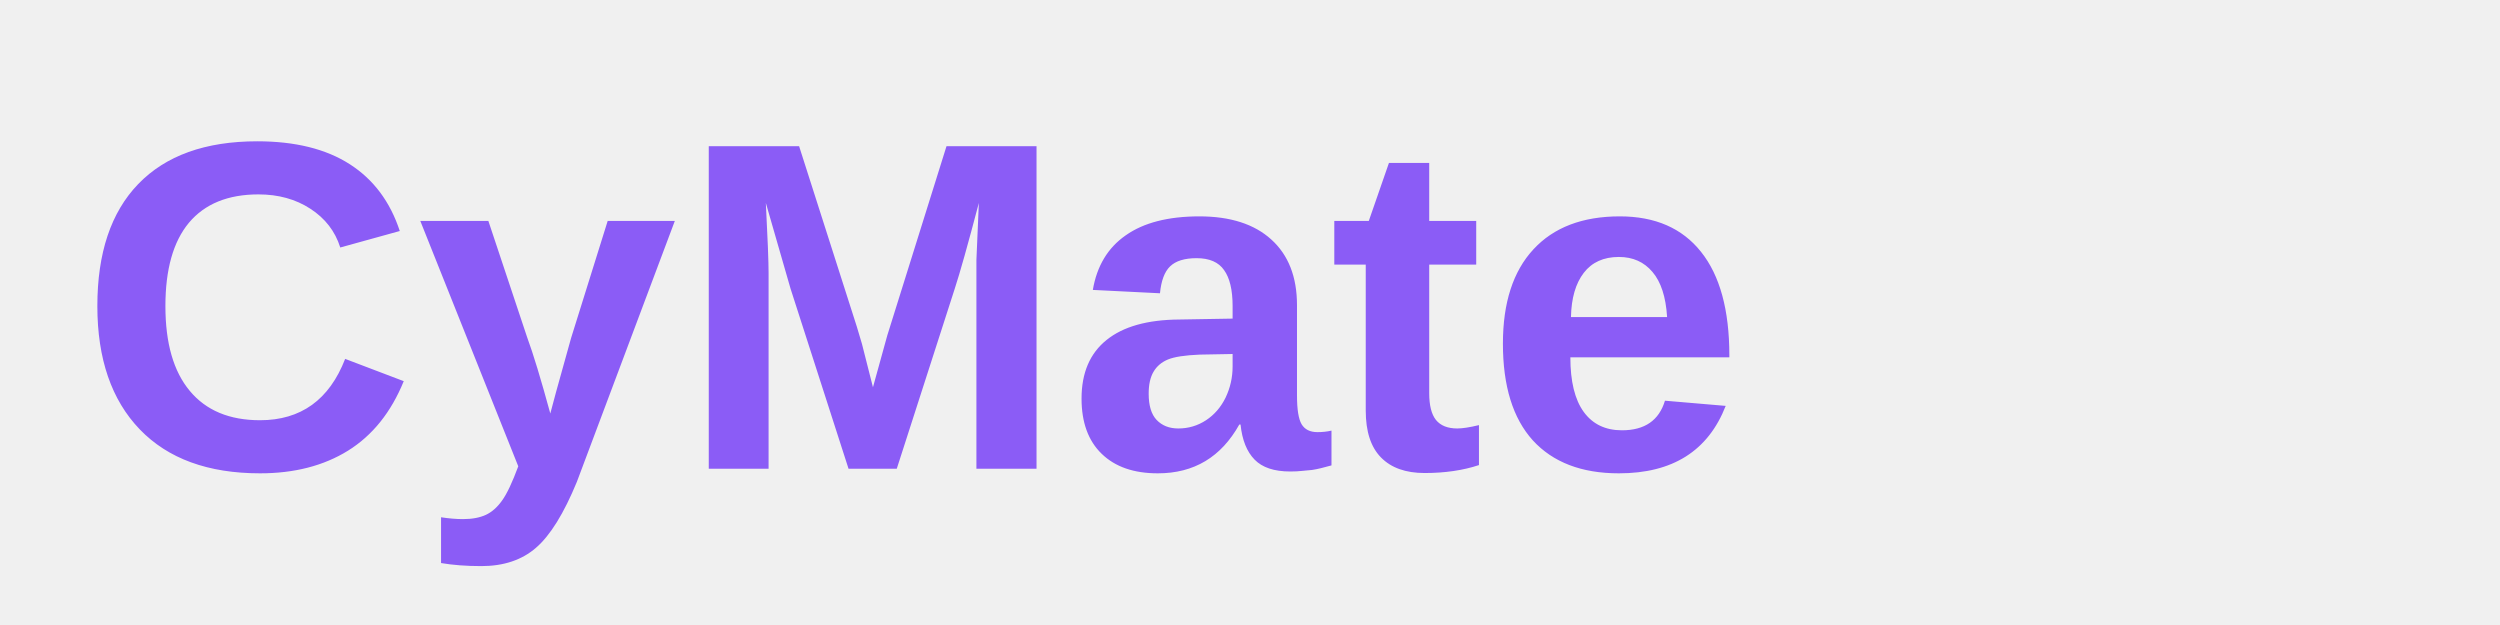
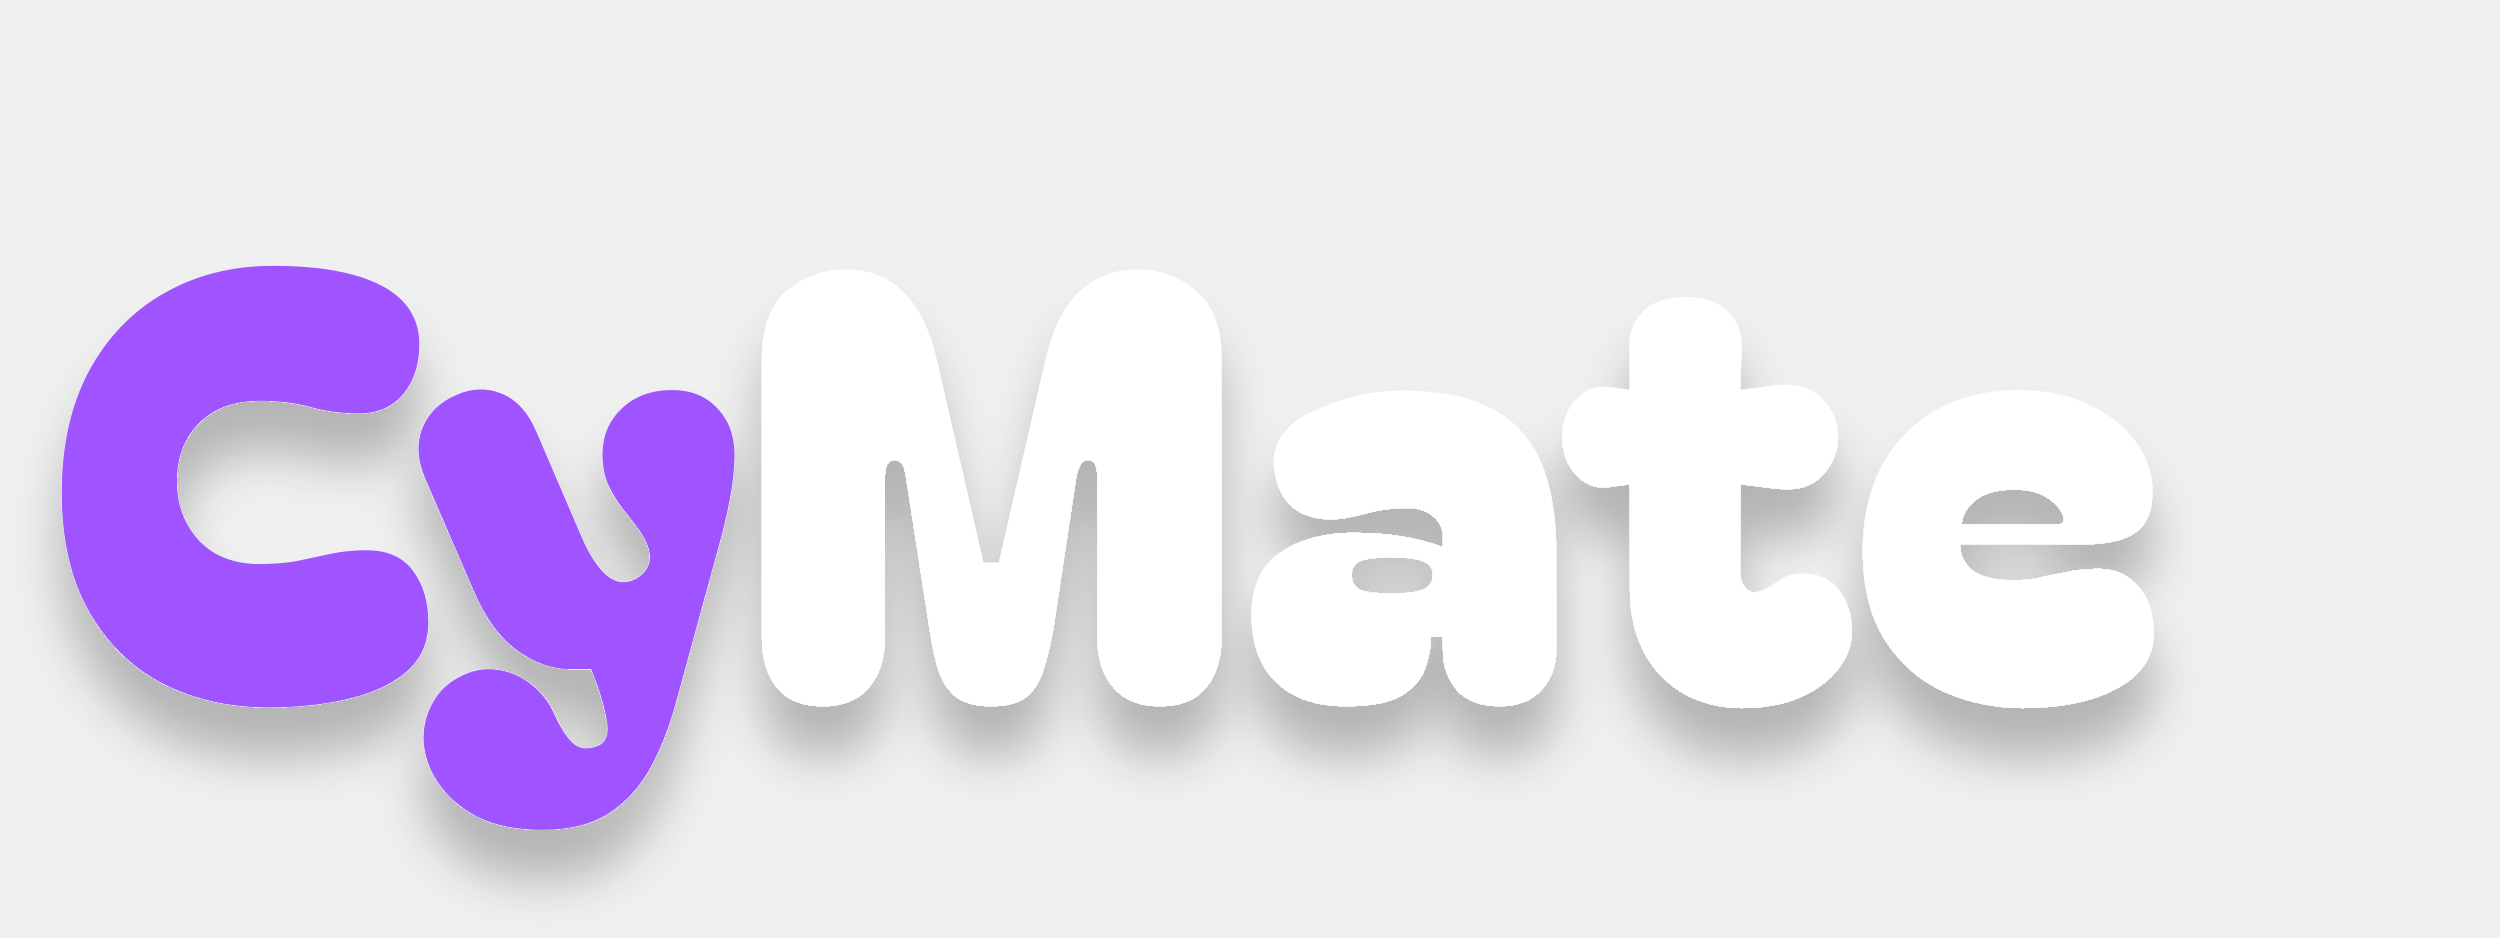
- <svg xmlns="http://www.w3.org/2000/svg" width="128" height="32" viewBox="0 0 128 32" fill="none">
-   <text x="4" y="24" font-family="Arial, sans-serif" font-size="24" font-weight="bold" fill="#8B5CF6">CyMate</text>
+ <svg xmlns="http://www.w3.org/2000/svg" width="200" height="75" viewBox="0 0 200 75" fill="none">
+   <g filter="url(#filter0_d_169_34)">
+     <path d="M21.498 56.596C18.362 56.596 15.53 55.956 13.002 54.676C10.506 53.364 8.538 51.428 7.098 48.868C5.658 46.308 4.938 43.156 4.938 39.412C4.938 35.668 5.658 32.436 7.098 29.716C8.57 26.996 10.57 24.916 13.098 23.476C15.658 22.004 18.57 21.268 21.834 21.268C25.61 21.268 28.506 21.796 30.522 22.852C32.538 23.908 33.546 25.476 33.546 27.556C33.546 29.156 33.114 30.484 32.25 31.54C31.386 32.564 30.202 33.076 28.698 33.076C27.418 33.076 26.17 32.916 24.954 32.596C23.77 32.244 22.378 32.068 20.778 32.068C18.73 32.068 17.114 32.66 15.93 33.844C14.746 35.028 14.154 36.58 14.154 38.5C14.154 40.388 14.746 41.972 15.93 43.252C17.114 44.5 18.73 45.124 20.778 45.124C21.866 45.124 22.858 45.044 23.754 44.884C24.682 44.692 25.578 44.5 26.442 44.308C27.338 44.116 28.298 44.02 29.322 44.02C31.018 44.02 32.266 44.58 33.066 45.7C33.866 46.788 34.266 48.148 34.266 49.78C34.266 51.412 33.674 52.74 32.49 53.764C31.306 54.756 29.738 55.476 27.786 55.924C25.866 56.372 23.77 56.596 21.498 56.596ZM43.449 66.388C41.304 66.388 39.544 66.036 38.169 65.332C36.825 64.628 35.769 63.7 35.001 62.548C34.361 61.556 33.992 60.516 33.897 59.428C33.833 58.34 34.041 57.332 34.52 56.404C35.001 55.444 35.721 54.708 36.681 54.196C37.672 53.652 38.664 53.444 39.657 53.572C40.648 53.668 41.56 54.036 42.392 54.676C43.224 55.284 43.864 56.084 44.312 57.076C44.792 58.132 45.273 58.9 45.752 59.38C46.264 59.892 46.92 60.004 47.721 59.716C48.489 59.46 48.761 58.756 48.536 57.604C48.344 56.452 47.928 55.092 47.288 53.524H45.513C44.136 53.524 42.761 53.028 41.385 52.036C40.008 51.044 38.856 49.476 37.928 47.332L33.992 38.212C33.385 36.772 33.321 35.444 33.8 34.228C34.312 33.012 35.224 32.132 36.536 31.588C37.752 31.044 38.953 31.012 40.136 31.492C41.321 31.972 42.248 32.996 42.92 34.564L46.569 43.06C47.176 44.436 47.833 45.428 48.536 46.036C49.273 46.644 50.041 46.74 50.84 46.324C51.544 45.94 51.928 45.412 51.992 44.74C52.056 44.036 51.721 43.188 50.984 42.196C50.664 41.748 50.281 41.252 49.833 40.708C49.416 40.164 49.032 39.54 48.681 38.836C48.361 38.1 48.2 37.284 48.2 36.388C48.2 34.884 48.712 33.652 49.736 32.692C50.761 31.7 52.105 31.204 53.769 31.204C55.273 31.204 56.472 31.684 57.368 32.644C58.297 33.604 58.761 34.852 58.761 36.388C58.761 37.476 58.633 38.676 58.377 39.988C58.12 41.3 57.833 42.516 57.513 43.636L54.056 56.26C53.544 58.148 52.873 59.86 52.041 61.396C51.209 62.932 50.105 64.148 48.728 65.044C47.352 65.94 45.593 66.388 43.449 66.388Z" fill="#9F54FF" />
+     <path d="M65.851 56.5C64.187 56.5 62.955 56.004 62.155 55.012C61.355 54.02 60.955 52.692 60.955 51.028V28.66C60.955 26.228 61.611 24.436 62.923 23.284C64.267 22.132 65.867 21.556 67.723 21.556C69.483 21.556 70.971 22.132 72.187 23.284C73.435 24.436 74.347 26.26 74.923 28.756L78.667 45.028H79.915L83.659 28.756C84.235 26.26 85.147 24.436 86.395 23.284C87.675 22.132 89.195 21.556 90.955 21.556C92.811 21.556 94.395 22.132 95.707 23.284C97.051 24.436 97.723 26.228 97.723 28.66V51.028C97.723 52.692 97.307 54.02 96.475 55.012C95.675 56.004 94.443 56.5 92.779 56.5C91.179 56.5 89.947 56.004 89.083 55.012C88.219 54.02 87.787 52.692 87.787 51.028V38.116C87.787 37.796 87.739 37.508 87.643 37.252C87.579 36.964 87.371 36.82 87.019 36.82C86.731 36.82 86.523 36.964 86.395 37.252C86.267 37.508 86.171 37.796 86.107 38.116L84.283 50.212C84.059 51.524 83.787 52.66 83.467 53.62C83.179 54.548 82.715 55.268 82.075 55.78C81.435 56.26 80.507 56.5 79.291 56.5C78.107 56.5 77.179 56.26 76.507 55.78C75.867 55.268 75.387 54.548 75.067 53.62C74.779 52.66 74.539 51.524 74.347 50.212L72.475 38.116C72.443 37.796 72.363 37.508 72.235 37.252C72.107 36.964 71.883 36.82 71.563 36.82C71.243 36.82 71.035 36.964 70.939 37.252C70.843 37.508 70.795 37.796 70.795 38.116V51.028C70.795 52.692 70.363 54.02 69.499 55.012C68.667 56.004 67.451 56.5 65.851 56.5ZM107.662 56.5C105.294 56.5 103.438 55.86 102.094 54.58C100.782 53.3 100.126 51.508 100.126 49.204C100.126 46.9 100.894 45.236 102.43 44.212C103.966 43.156 105.934 42.628 108.334 42.628C109.742 42.628 111.022 42.724 112.174 42.916C113.326 43.108 114.366 43.38 115.294 43.732H115.438V43.012C115.438 42.276 115.166 41.7 114.622 41.284C114.078 40.836 113.39 40.628 112.558 40.66C111.758 40.66 111.07 40.708 110.494 40.804C109.95 40.9 109.262 41.06 108.43 41.284C106.894 41.668 105.566 41.636 104.446 41.188C103.326 40.74 102.558 39.86 102.142 38.548C101.758 37.172 101.838 36.02 102.382 35.092C102.958 34.164 103.822 33.444 104.974 32.932C105.966 32.452 107.07 32.052 108.286 31.732C109.534 31.412 110.878 31.252 112.318 31.252C116.51 31.252 119.582 32.276 121.534 34.324C123.518 36.34 124.51 39.732 124.51 44.5V51.94C124.51 53.252 124.11 54.34 123.31 55.204C122.51 56.068 121.406 56.5 119.998 56.5C118.462 56.5 117.31 56.068 116.542 55.204C115.806 54.34 115.438 53.284 115.438 52.036V50.932H114.478C114.478 51.764 114.318 52.612 113.998 53.476C113.71 54.34 113.086 55.06 112.126 55.636C111.198 56.212 109.71 56.5 107.662 56.5ZM108.142 45.988C108.142 46.532 108.334 46.916 108.718 47.14C109.134 47.364 110.014 47.476 111.358 47.476C112.574 47.476 113.422 47.364 113.902 47.14C114.382 46.916 114.622 46.532 114.622 45.988C114.622 45.476 114.382 45.124 113.902 44.932C113.422 44.708 112.574 44.596 111.358 44.596C110.014 44.596 109.134 44.708 108.718 44.932C108.334 45.124 108.142 45.476 108.142 45.988ZM139.322 56.644C137.626 56.644 136.09 56.26 134.714 55.492C133.37 54.724 132.314 53.636 131.546 52.228C130.778 50.788 130.394 49.108 130.394 47.188V38.74L128.618 38.98C127.658 39.108 126.81 38.772 126.074 37.972C125.338 37.172 124.97 36.164 124.97 34.948C124.97 33.732 125.338 32.74 126.074 31.972C126.81 31.172 127.658 30.836 128.618 30.964L130.394 31.204L130.346 27.94C130.314 26.66 130.682 25.652 131.45 24.916C132.218 24.148 133.338 23.764 134.81 23.764C136.282 23.764 137.418 24.148 138.218 24.916C139.018 25.652 139.386 26.66 139.322 27.94L139.226 31.204L141.77 30.868C143.498 30.612 144.81 30.932 145.706 31.828C146.602 32.692 147.05 33.732 147.05 34.948C147.05 36.164 146.602 37.22 145.706 38.116C144.842 38.98 143.578 39.3 141.914 39.076L139.226 38.74V45.892C139.226 46.308 139.37 46.692 139.658 47.044C139.946 47.364 140.298 47.46 140.714 47.332C141.194 47.204 141.69 46.932 142.202 46.516C142.746 46.1 143.434 45.892 144.266 45.892C145.514 45.892 146.474 46.34 147.146 47.236C147.818 48.132 148.154 49.236 148.154 50.548C148.154 51.572 147.786 52.564 147.05 53.524C146.346 54.452 145.338 55.204 144.026 55.78C142.714 56.356 141.146 56.644 139.322 56.644ZM149.023 44.02C149.023 41.492 149.519 39.268 150.511 37.348C151.535 35.428 152.975 33.924 154.831 32.836C156.719 31.748 158.959 31.204 161.551 31.204C163.567 31.204 165.375 31.572 166.975 32.308C168.607 33.044 169.887 34.036 170.815 35.284C171.743 36.5 172.207 37.844 172.207 39.316C172.207 40.852 171.759 41.94 170.863 42.58C169.967 43.22 168.639 43.54 166.879 43.54H156.799C156.799 44.372 157.119 45.06 157.759 45.604C158.431 46.148 159.551 46.42 161.119 46.42C161.919 46.42 162.655 46.34 163.327 46.18C164.031 46.02 164.735 45.876 165.439 45.748C166.175 45.588 166.991 45.508 167.887 45.508C169.167 45.508 170.223 45.972 171.055 46.9C171.887 47.796 172.303 49.044 172.303 50.644C172.303 52.532 171.327 54.004 169.375 55.06C167.455 56.116 164.927 56.644 161.791 56.644C159.583 56.644 157.503 56.212 155.551 55.348C153.631 54.484 152.063 53.124 150.847 51.268C149.631 49.38 149.023 46.964 149.023 44.02ZM164.575 41.956C165.055 41.956 165.215 41.732 165.055 41.284C164.927 40.836 164.543 40.372 163.903 39.892C163.263 39.412 162.335 39.172 161.119 39.172C159.711 39.172 158.655 39.476 157.951 40.084C157.279 40.692 156.943 41.316 156.943 41.956H164.575Z" fill="white" />
+   </g>
+   <defs>
+     <filter id="filter0_d_169_34" x="0.938" y="21.268" width="175.365" height="53.12" filterUnits="userSpaceOnUse" color-interpolation-filters="sRGB">
+       <feFlood flood-opacity="0" result="BackgroundImageFix" />
+       <feColorMatrix in="SourceAlpha" type="matrix" values="0 0 0 0 0 0 0 0 0 0 0 0 0 0 0 0 0 0 127 0" result="hardAlpha" />
+       <feOffset dy="4" />
+       <feGaussianBlur stdDeviation="2" />
+       <feComposite in2="hardAlpha" operator="out" />
+       <feColorMatrix type="matrix" values="0 0 0 0 0 0 0 0 0 0 0 0 0 0 0 0 0 0 0.25 0" />
+       <feBlend mode="normal" in2="BackgroundImageFix" result="effect1_dropShadow_169_34" />
+       <feBlend mode="normal" in="SourceGraphic" in2="effect1_dropShadow_169_34" result="shape" />
+     </filter>
+   </defs>
</svg>
